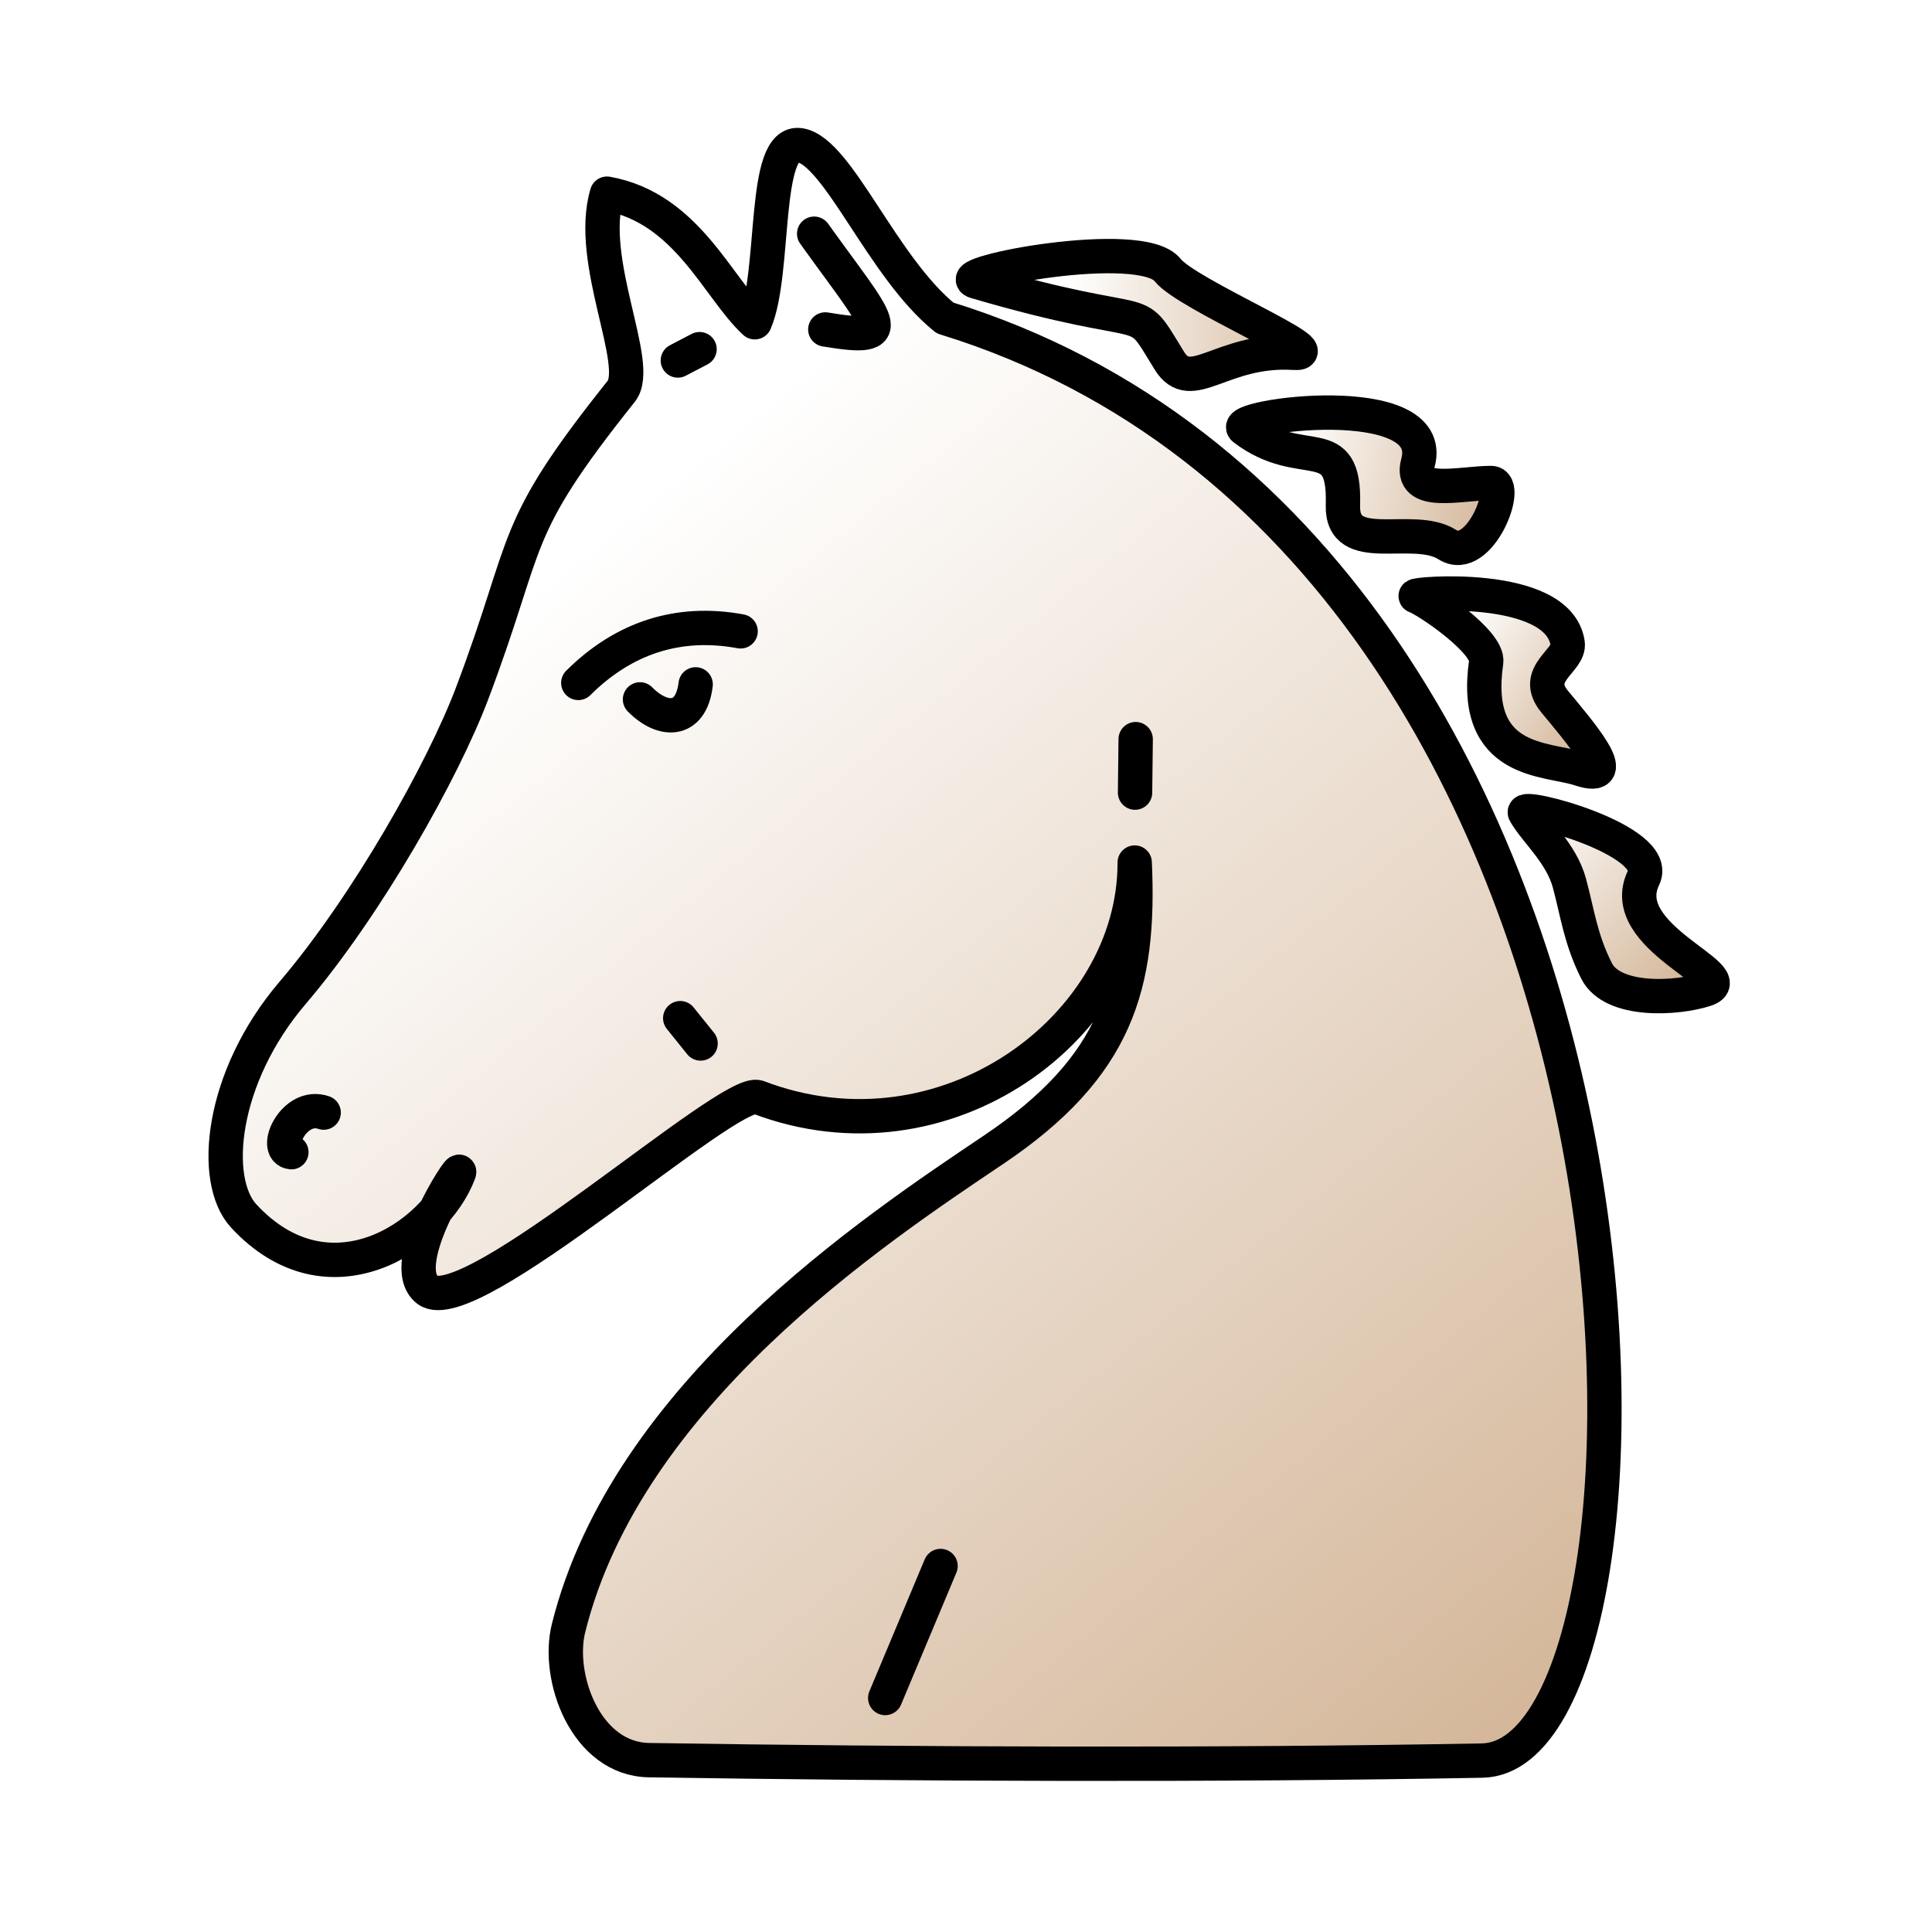
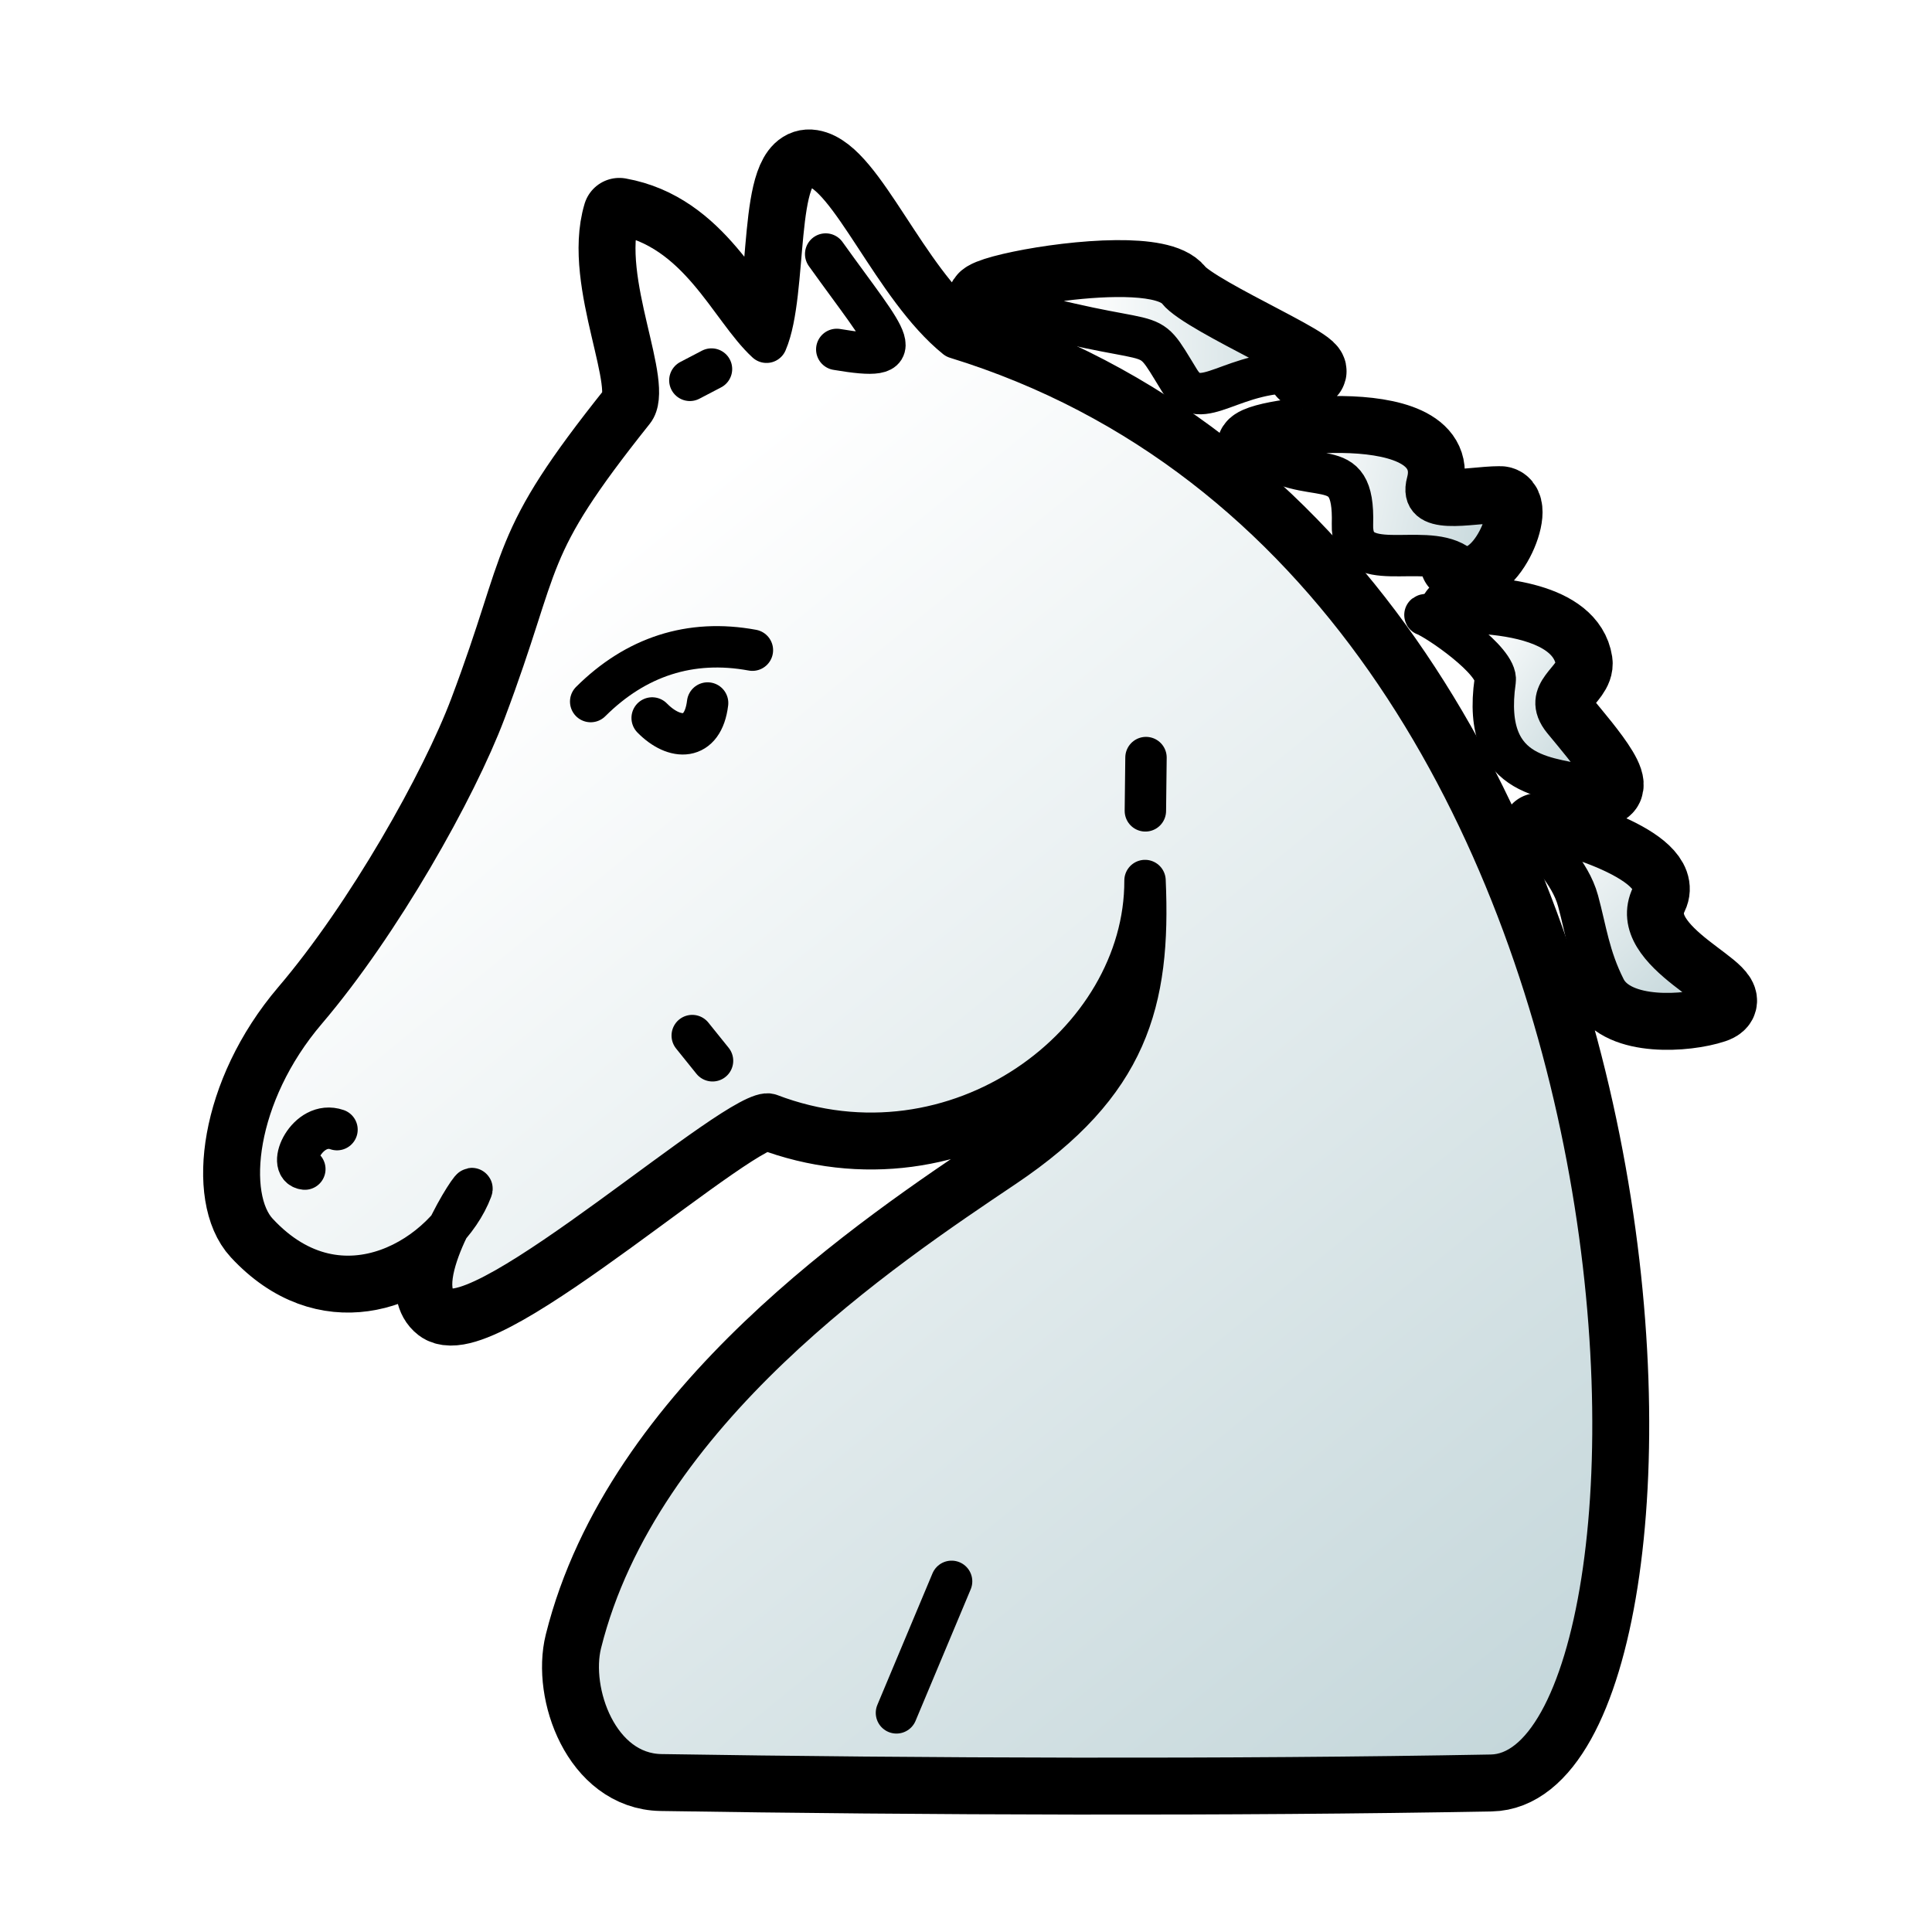
- <svg xmlns="http://www.w3.org/2000/svg" xmlns:xlink="http://www.w3.org/1999/xlink" height="700pt" viewBox="0 0 900 900" width="700pt">
-   <linearGradient id="a">
-     <stop offset="0" stop-color="#fff" />
-     <stop offset="1" stop-color="#d0b090" />
-   </linearGradient>
-   <linearGradient id="f" gradientUnits="userSpaceOnUse" x1="705.291" x2="787.126" xlink:href="#a" y1="382.288" y2="469.624" />
-   <linearGradient id="e" gradientUnits="userSpaceOnUse" x1="671.033" x2="743.154" xlink:href="#a" y1="303.327" y2="352.42" />
-   <linearGradient id="d" gradientUnits="userSpaceOnUse" x1="598.679" x2="705.532" xlink:href="#a" y1="213.761" y2="236.288" />
-   <linearGradient id="c" gradientUnits="userSpaceOnUse" x1="497.792" x2="629.853" xlink:href="#a" y1="155.906" y2="157.489" />
-   <linearGradient id="b" gradientUnits="userSpaceOnUse" x1="265.646" x2="753.208" xlink:href="#a" y1="259.94" y2="858.328" />
-   <g stroke="#000" stroke-linecap="round" stroke-linejoin="round" stroke-width="16">
-     <path d="M528.59 401.808c.214 76.493-88.227 142.653-175.456 109.334-13.36-5.102-134.568 104.803-153.994 89.766-15.325-11.863 16.979-60.769 14.63-54.522-11.181 29.74-60.547 62.844-100.19 20.112-15.503-16.71-10.709-64.776 22.684-103.933 34.777-40.78 70.089-103.577 83.757-139.796 27.492-72.85 16.705-74.44 69.391-140.506 9.898-12.41-16.088-60.595-6.643-92.047 37.307 6.653 51.69 44.162 68.845 59.903 10-23.151 3.281-85.36 21.06-82.462 17.777 2.899 38.227 56.792 67.554 80.462C791.491 256.215 788.62 818.323 690.45 820.144c-121.172 2.248-266.24 1.74-388.105-.202-29.528-.47-43.197-38.672-37.503-61.5 27.155-108.879 141.833-185.087 198.008-222.854 57.697-38.79 68.261-76.91 65.74-133.78z" fill="url(#b)" fill-rule="evenodd" />
-     <path d="M345.006 294.099c-29.073-5.366-54.564 3.078-75.617 24.03m28.749 7.674c10.443 10.64 23.734 11.084 25.923-6.997M150.771 518.29c-13.855-4.786-23.878 17.537-15.038 18.447m181.143-62.433l9.488 11.79m202.389-116.858l.29-24.918M325.879 162.65l-10.113 5.28m63.504-59.056c30.152 42.12 41.04 50.64 5.187 44.597" fill="none" />
-     <g fill-rule="evenodd">
-       <path d="M454.444 131.126c86.572 25.384 71.97 7.062 90.229 36.796 10.23 16.658 24.403-5.678 58.146-3.565 18.223 1.141-50-27.221-58.899-38.563-12.353-15.745-102.178 1.608-89.476 5.332z" fill="url(#c)" />
-       <path d="M579.551 199.723c27.192 20.672 47.11-.325 46.036 35.545-.738 24.63 32.506 8.174 48.65 18.448 14.873 9.465 29.79-28.715 20.33-28.715-14.232 0-38.4 6.677-34.027-9.395 9.598-35.278-88.799-21.821-80.989-15.883z" fill="url(#d)" />
-       <path d="M659.532 277.716c5.292 1.851 34.12 21.37 32.785 30.65-6.884 47.874 28.416 44.77 43.608 49.831 21.288 7.092-.992-18.323-11.734-31.39-10.741-13.068 7.34-18.918 6.074-27.207-4.453-29.156-73.497-22.851-70.733-21.884z" fill="url(#e)" />
-       <path d="M710.39 378.647c5.058 8.82 16.918 18.81 20.677 32.645 3.76 13.836 5.175 26.171 12.694 41.032s37.773 12.923 50.818 8.562c17.578-5.877-42.496-24.127-28.96-51.952 8.567-17.61-57.959-35.047-55.23-30.287z" fill="url(#f)" />
-     </g>
-     <path d="M438.147 729.501l-25.78 61.492" fill="none" />
-   </g>
+ <svg xmlns="http://www.w3.org/2000/svg" xmlns:xlink="http://www.w3.org/1999/xlink" id="knight" width="700pt" height="700pt" version="1.0" viewBox="0 0 933.333 933.333">
+   <style id="base">.base{fill-opacity:1;fill-rule:evenodd;stroke-miterlimit:4;stroke-dasharray:none;stroke-linecap:round;stroke-linejoin:round;stroke-opacity:1}.stroke-medium{stroke-width:20}.stroke-color{stroke:#000}</style>
+   <defs id="defs36222">
+     <linearGradient id="fillGradient">
+       <stop id="stop0" offset="0" style="stop-color:white;stop-opacity:1" />
+       <stop id="stop1" offset="1" style="stop-color:#bfd3d7;stop-opacity:1" />
+     </linearGradient>
+     <linearGradient xlink:href="#fillGradient" id="hair4-gradient" x1="705.291" x2="787.126" y1="378.288" y2="465.624" gradientTransform="matrix(1.03317 0 0 1.03317 7.029 14.373)" gradientUnits="userSpaceOnUse" />
+     <linearGradient xlink:href="#fillGradient" id="hair3-gradient" x1="667.033" x2="739.154" y1="299.327" y2="348.42" gradientTransform="matrix(1.03317 0 0 1.03317 11.161 14.373)" gradientUnits="userSpaceOnUse" />
+     <linearGradient xlink:href="#fillGradient" id="hair2-gradient" x1="598.679" x2="705.532" y1="209.761" y2="232.288" gradientTransform="matrix(1.03317 0 0 1.03317 7.029 14.373)" gradientUnits="userSpaceOnUse" />
+     <linearGradient xlink:href="#fillGradient" id="hair1-gradient" x1="493.792" x2="625.853" y1="157.906" y2="159.489" gradientTransform="matrix(1.03317 0 0 1.03317 11.161 8.174)" gradientUnits="userSpaceOnUse" />
+     <linearGradient xlink:href="#fillGradient" id="body-gradient" x1="265.646" x2="753.208" y1="255.94" y2="854.328" gradientTransform="matrix(1.03317 0 0 1.03317 7.029 14.373)" gradientUnits="userSpaceOnUse" />
+   </defs>
+   <path id="boundary" d="M392.063 80.14c-18.367-2.995-11.427 61.279-21.759 85.198-17.725-16.263-32.582-55.015-71.127-61.889-9.758 32.495 17.089 82.277 6.863 95.1-54.433 68.256-43.288 69.9-71.692 145.166-14.122 37.42-50.606 102.3-86.536 144.432-34.5 40.455-39.453 90.115-23.436 107.38 33.018 35.59 72.532 20.25 92.676-3.127-6.865 14.011-12.931 31.98-4.278 38.679 20.07 15.536 145.298-98.015 159.1-92.743 90.123 34.424 181.498-33.931 181.277-112.96 2.605 58.755-8.31 98.14-67.921 138.216-58.038 39.02-176.52 117.756-204.575 230.245-5.883 23.586 8.24 63.054 38.748 63.54 125.906 2.006 275.785 2.532 400.975.21 101.426-1.882 104.393-582.634-258.52-694.315-30.3-24.456-51.427-80.137-69.795-83.132Zm237.778 99.909c18.827 1.179-51.659-28.124-60.852-39.842-3.988-5.083-15.794-6.827-29.74-6.705-30.681.268-71.726 9.567-62.704 12.212m227.083 126.658c15.366 9.779 30.78-29.67 21.006-29.67-14.704 0-39.674 6.9-35.156-9.705 4.958-18.224-17.978-23.86-41.145-24.173-23.167-.313-46.566 4.696-42.531 7.763m161.561 163.73c21.994 7.327-1.026-18.93-12.123-32.431-11.098-13.5 7.583-19.546 6.275-28.11-3.163-20.709-37.867-24.102-58.321-23.875m72.265 181.666c7.769 15.353 39.026 13.35 52.504 8.844 18.16-6.071-43.906-24.927-29.921-53.674 7.744-15.92-43.912-31.703-55.057-32.105" class="base stroke-color" style="fill:none;stroke-width:35" />
+   <path id="body" d="M553.15 425.375c.222 79.03-91.152 147.384-181.275 112.96-13.802-5.271-139.031 108.28-159.101 92.744-15.833-12.257 17.542-62.785 15.115-56.331-11.552 30.727-62.555 64.928-103.513 20.78-16.017-17.266-11.064-66.925 23.437-107.38 35.93-42.133 72.413-107.013 86.534-144.433 28.405-75.266 17.26-76.91 71.693-145.166 10.226-12.823-16.622-62.606-6.864-95.1 38.545 6.873 53.404 45.626 71.129 61.89 10.332-23.92 3.39-88.193 21.758-85.198 18.367 2.995 39.495 58.675 69.795 83.131 362.913 111.681 359.947 692.433 258.52 694.314-125.19 2.323-275.07 1.797-400.976-.209-30.507-.486-44.63-39.954-38.747-63.54 28.056-112.49 146.538-191.226 204.576-230.245 59.61-40.077 70.525-79.46 67.92-138.217z" class="base stroke-color stroke-medium" style="fill:url(#body-gradient)" />
+   <path id="eyebrow" d="M363.478 314.093c-30.037-5.543-56.374 3.18-78.125 24.828" class="base stroke-color stroke-medium" style="fill:none" />
+   <path id="eye" d="M315.055 346.849c10.79 10.993 24.521 11.451 26.783-7.229" class="base stroke-color stroke-medium" style="fill:none" />
+   <path id="nose" d="M162.8 545.72c-14.314-4.944-24.67 18.119-15.536 19.06" class="base stroke-color stroke-medium" style="fill:none" />
+   <path id="cheek1" d="m334.415 500.276 9.802 12.181" class="base stroke-color stroke-medium" style="fill:none" />
+   <path id="cheek2" d="m553.32 391.723.3-25.745" class="base stroke-color stroke-medium" style="fill:none" />
+   <path id="ear-right" d="m343.716 178.284-10.448 5.456" class="base stroke-color stroke-medium" style="fill:none" />
+   <path id="ear-left" d="M398.878 122.725c31.153 43.517 42.4 52.32 5.359 46.076" class="base stroke-color stroke-medium" style="fill:none" />
+   <path id="leg-line" d="m459.708 763.937-26.635 63.532" class="base stroke-color stroke-medium" style="fill:none" />
+   <path id="hair1" d="M476.545 145.715c89.444 26.226 74.358 7.297 93.222 38.016 10.569 17.211 25.213-5.866 60.075-3.683 18.827 1.18-51.66-28.124-60.853-39.841-12.762-16.268-105.566 1.66-92.444 5.508z" class="base stroke-color stroke-medium" style="fill:url(#hair1-gradient)" />
+   <path id="hair2" d="M605.802 216.587c28.094 21.358 48.673-.336 47.563 36.725-.762 25.446 33.584 8.445 50.264 19.06 15.366 9.778 30.778-29.668 21.004-29.668-14.704 0-39.673 6.898-35.156-9.707 9.917-36.448-91.744-22.545-83.675-16.41z" class="base stroke-color stroke-medium" style="fill:url(#hair2-gradient)" />
+   <path id="hair3" d="M688.435 297.167c5.469 1.913 35.253 22.078 33.874 31.668-7.114 49.46 29.358 46.254 45.053 51.483 21.995 7.327-1.025-18.932-12.122-32.432-11.098-13.5 7.583-19.545 6.275-28.109-4.6-30.123-75.935-23.609-73.08-22.61z" class="base stroke-color stroke-medium" style="fill:url(#hair3-gradient)" />
+   <path id="hair4" d="M740.98 401.446c5.226 9.112 17.48 19.433 21.364 33.728 3.884 14.294 5.346 27.038 13.115 42.392 7.768 15.354 39.025 13.352 52.503 8.846 18.161-6.072-43.905-24.927-29.92-53.675 8.85-18.194-59.882-36.209-57.062-31.291z" class="base stroke-color stroke-medium" style="fill:url(#hair4-gradient)" />
</svg>
